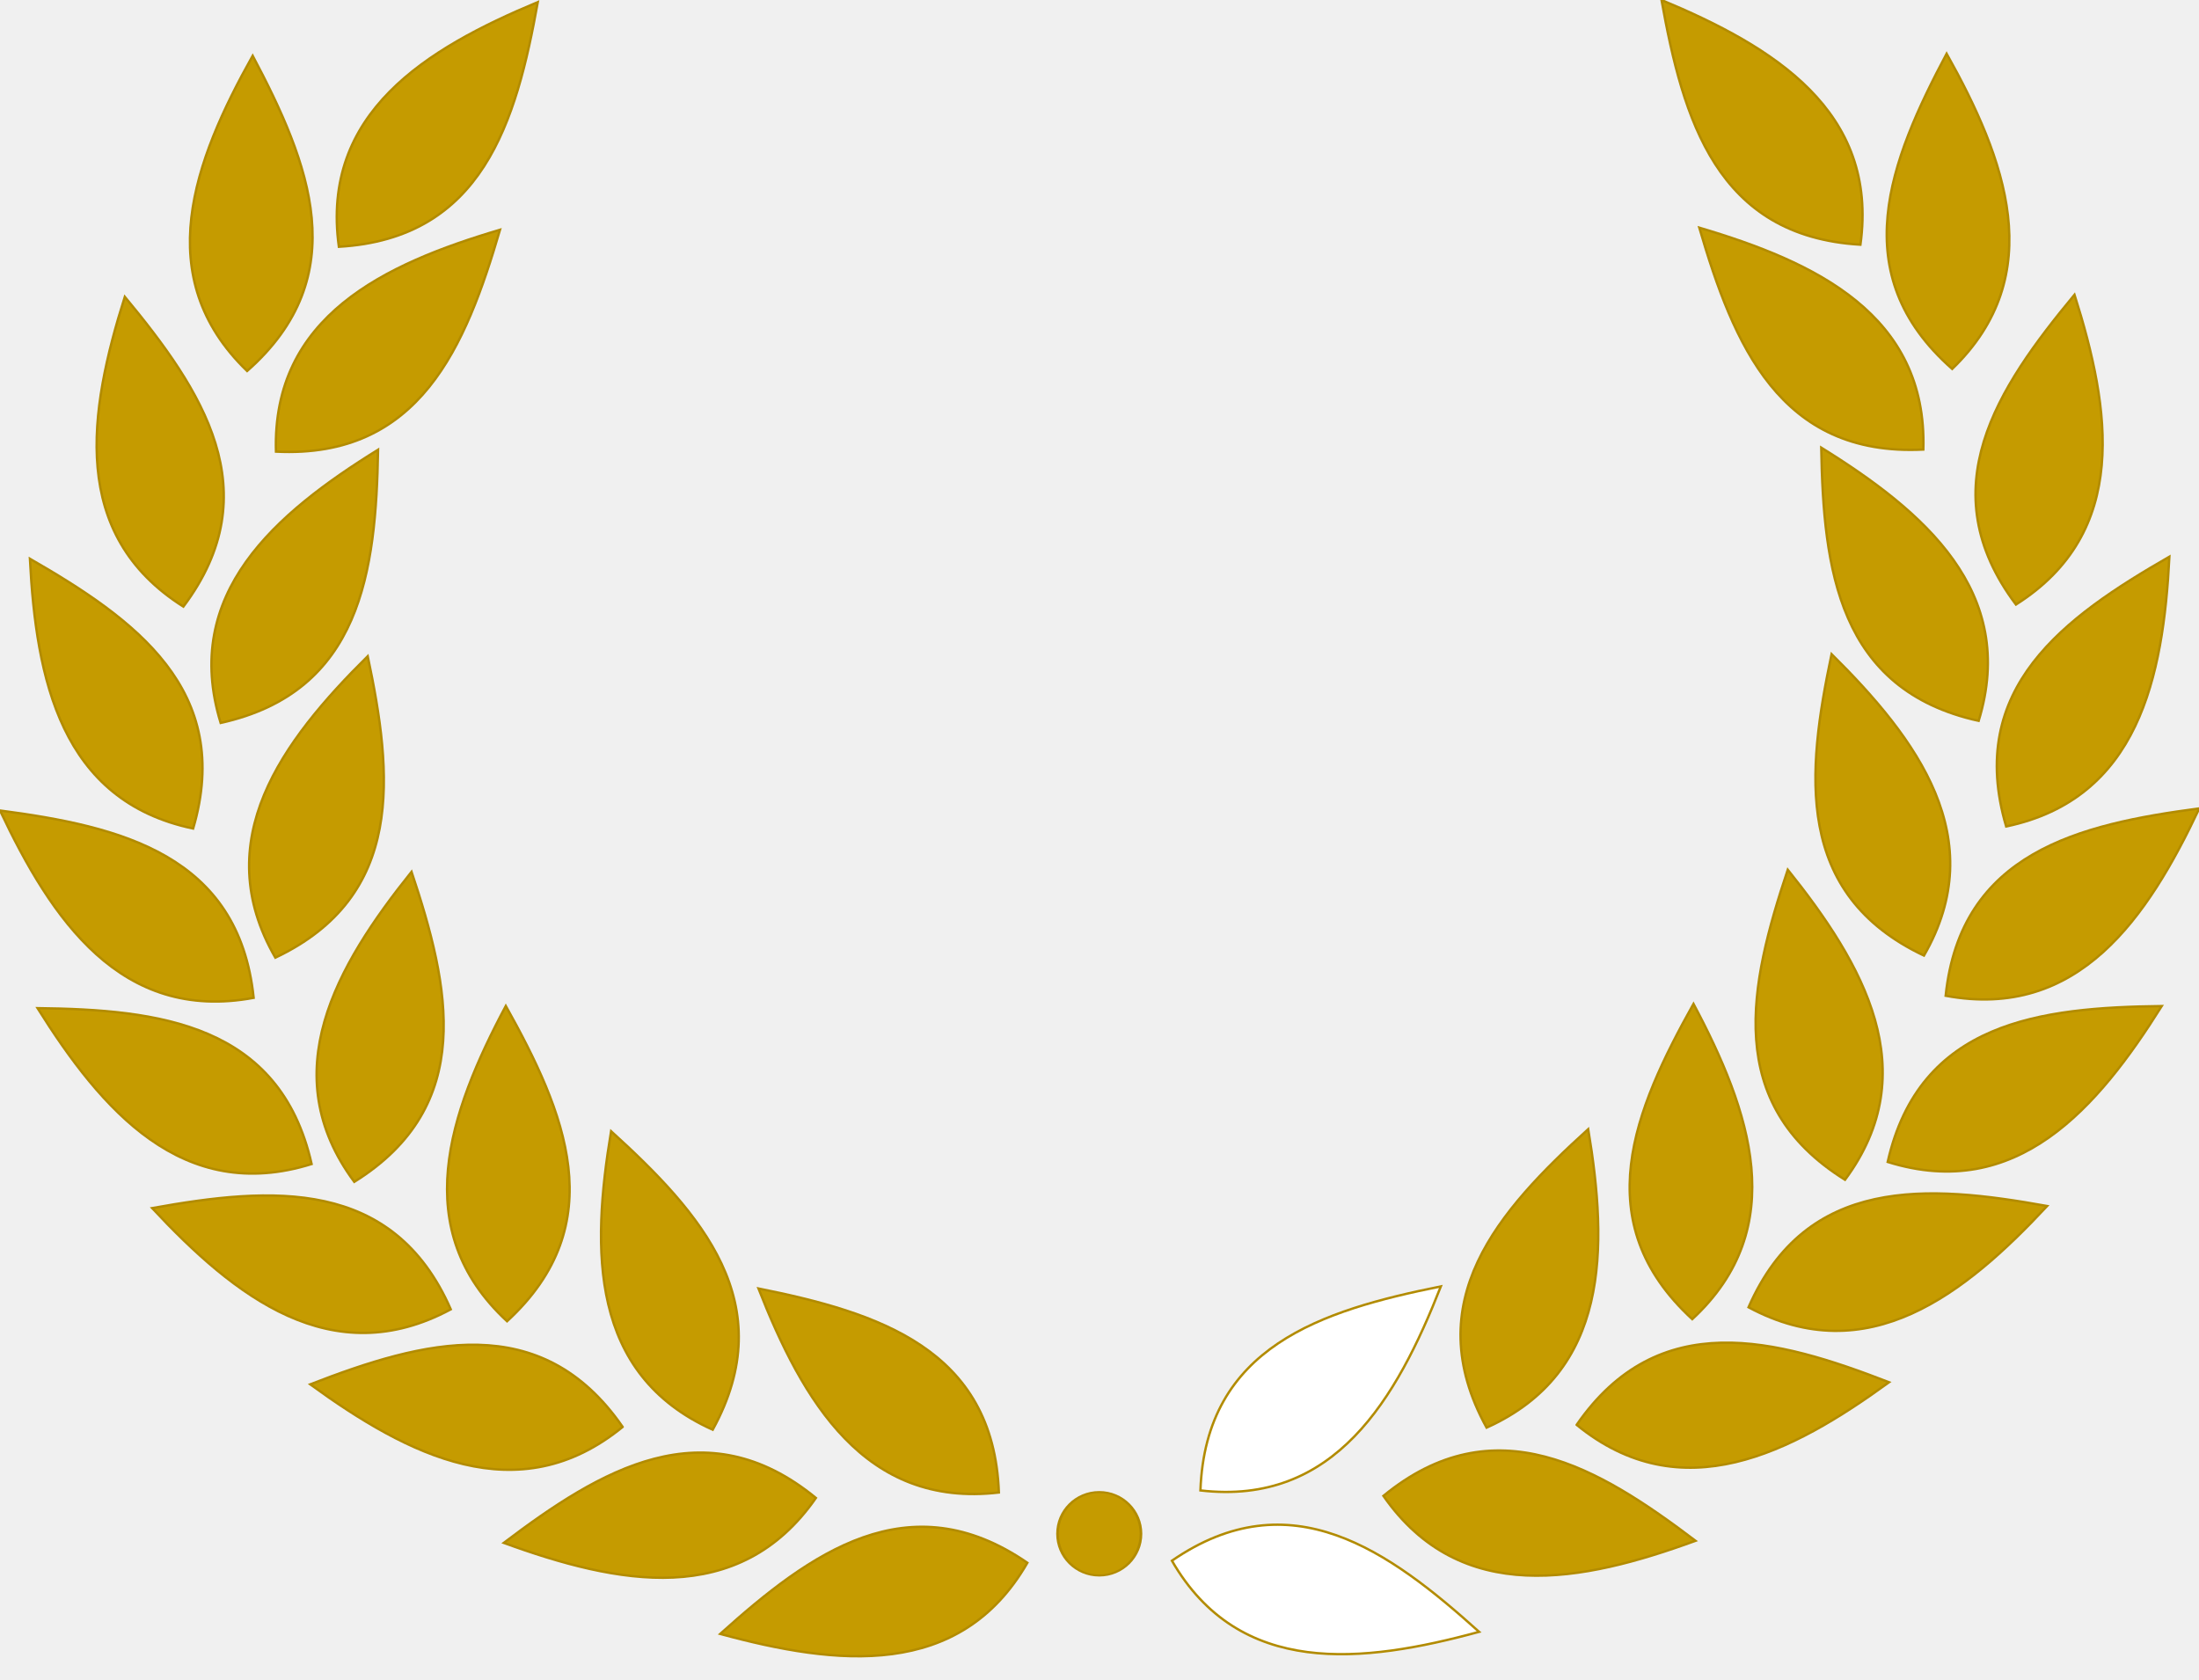
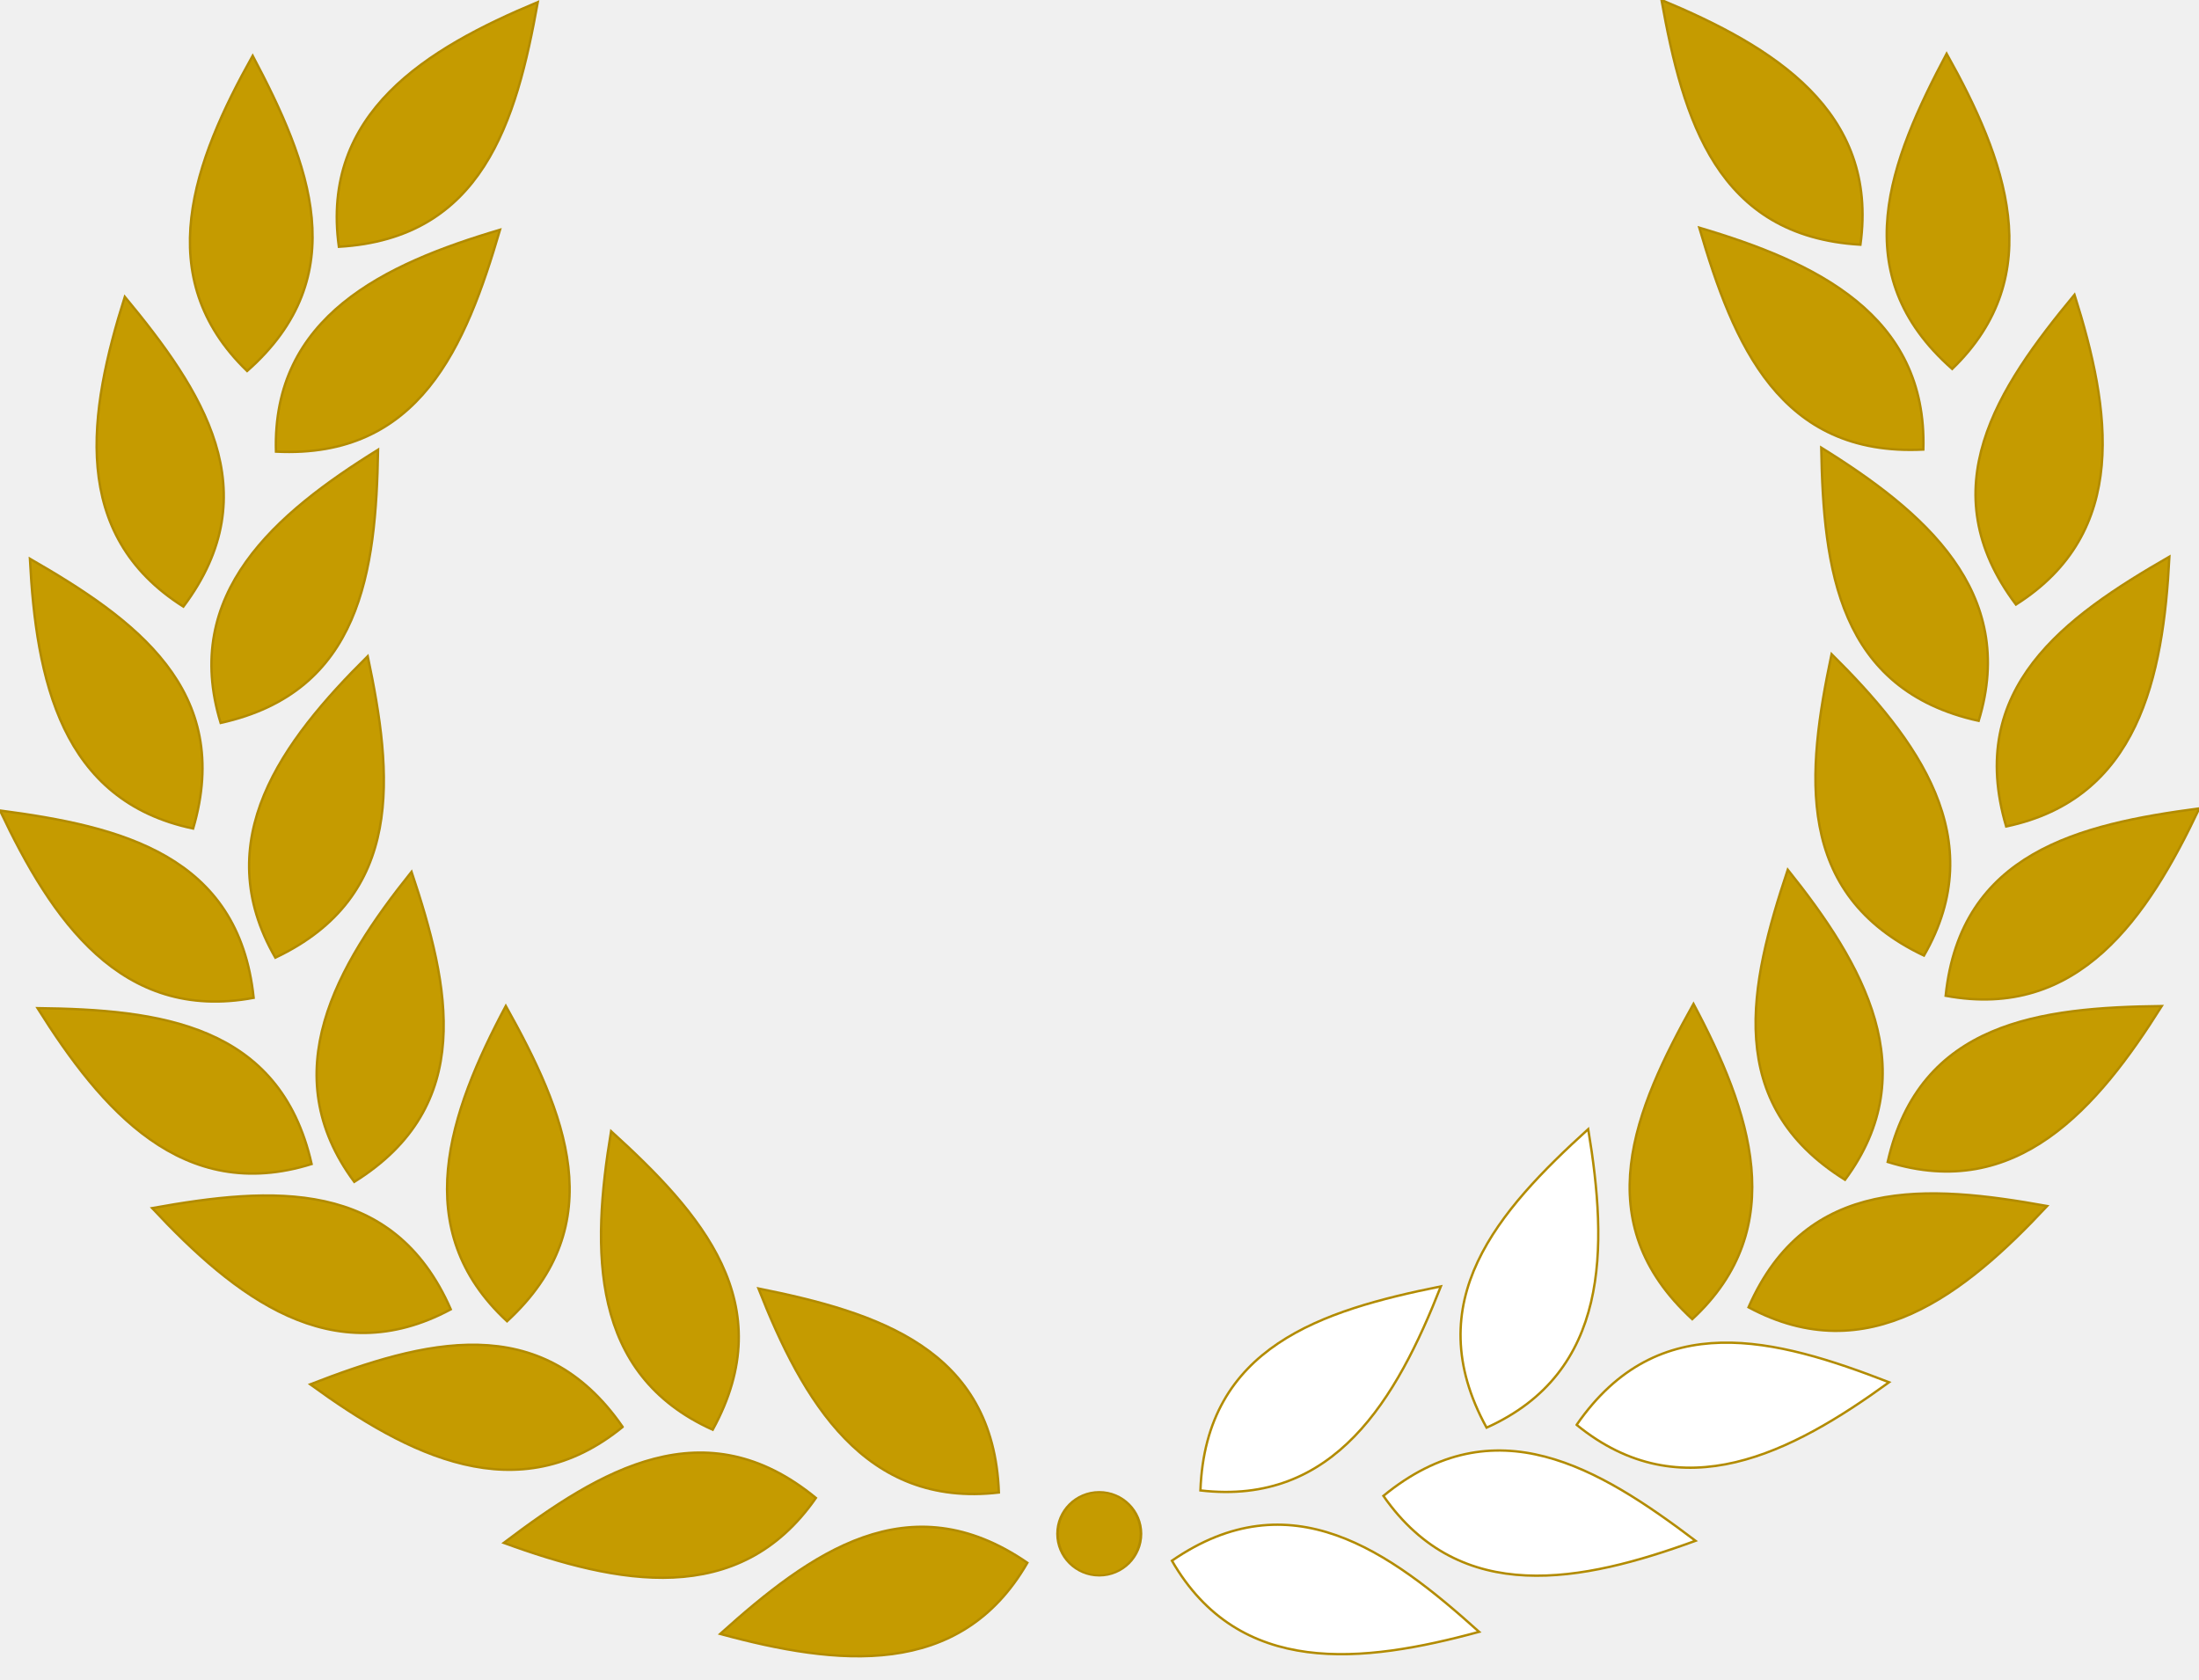
<svg xmlns="http://www.w3.org/2000/svg" width="932" height="712">
  <g label="Warstwa 1" id="imagebot_2">
    <g transform="translate(-3.536 -5.32843) matrix(1 0 0 1 91.881 -228.75)" label="Warstwa 1" fill="#000000" id="imagebot_3">
      <g fill="#000000" transform="matrix(-1 0 0 1 755.44 -.88158)" id="imagebot_23">
        <path fill-rule="evenodd" stroke="#b28b00" stroke-width="1px" fill="#fff" d="M347.09,896.45C296.828,861.839 255.099,892.23 216.89,926.597C266.221,939.999 318.46,946.078 347.09,896.45z" id="imagebot_40" />
        <path fill-rule="evenodd" stroke="#b28b00" stroke-width="1px" fill="#fff" d="M335.01,866.66C332.78,805.674 283.489,790.333 233.11,780.186C251.801,827.765 278.105,873.309 335.01,866.66z" id="imagebot_39" />
-         <path fill-rule="evenodd" stroke="#b28b00" stroke-width="1px" fill="#c59b00" d="M257.46,868.97C210.302,830.235 166.155,856.991 125.17,888.006C173.192,905.529 224.732,916.001 257.46,868.97z" id="imagebot_38" />
-         <path fill-rule="evenodd" stroke="#b28b00" stroke-width="1px" fill="#c59b00" d="M213.73,840.05C243.116,786.565 208.687,748.1 170.654,713.53C162.276,763.958 161.476,816.55 213.73,840.05z" id="imagebot_37" />
-         <path fill-rule="evenodd" stroke="#b28b00" stroke-width="1px" fill="#c59b00" d="M175.56,838.86C140.87,788.66 91.067,802.25 43.14,820.81C84.496,850.857 131.174,875.092 175.56,838.866L175.56,838.86z" id="imagebot_36" />
+         <path fill-rule="evenodd" stroke="#b28b00" stroke-width="1px" fill="#fff" d="M257.46,868.97C210.302,830.235 166.155,856.991 125.17,888.006C173.192,905.529 224.732,916.001 257.46,868.97z" id="imagebot_38" />
+         <path fill-rule="evenodd" stroke="#b28b00" stroke-width="1px" fill="#fff" d="M213.73,840.05C243.116,786.565 208.687,748.1 170.654,713.53C162.276,763.958 161.476,816.55 213.73,840.05z" id="imagebot_37" />
+         <path fill-rule="evenodd" stroke="#b28b00" stroke-width="1px" fill="#fff" d="M175.56,838.86C140.87,788.66 91.067,802.25 43.14,820.81C84.496,850.857 131.174,875.092 175.56,838.866L175.56,838.86z" id="imagebot_36" />
        <path fill-rule="evenodd" stroke="#b28b00" stroke-width="1px" fill="#c59b00" d="M126.56,794.08C171.454,752.743 151.072,705.314 126.032,660.43C102.026,705.561 84.515,755.155 126.56,794.08z" id="imagebot_35" />
        <path fill-rule="evenodd" stroke="#b28b00" stroke-width="1px" fill="#c59b00" d="M102.71,789.03C78.197,733.143 26.72,737.014 -23.86,746.117C11.026,783.481 52.242,816.152 102.71,789.03z" id="imagebot_34" />
        <path fill-rule="evenodd" stroke="#b28b00" stroke-width="1px" fill="#c59b00" d="M61.808,735C113.59,702.7 102.36,652.32 86.078,603.57C54.118,643.47 27.712,688.95 61.808,735z" id="imagebot_33" />
        <path fill-rule="evenodd" stroke="#b28b00" stroke-width="1px" fill="#c59b00" d="M43.732,727.44C30.23,667.926 -21.05,661.992 -72.438,661.365C-45.247,704.652 -10.953,744.528 43.732,727.44z" id="imagebot_32" />
        <path fill-rule="evenodd" stroke="#b28b00" stroke-width="1px" fill="#c59b00" d="M28.354,639.98C83.493,613.83 78.104,562.49 67.512,512.2C31.194,548.17 -0.246,590.33 28.354,639.98z" id="imagebot_31" />
        <path fill-rule="evenodd" stroke="#b28b00" stroke-width="1px" fill="#c59b00" d="M19.165,657C12.826,596.303 -37.388,584.323 -88.345,577.597C-66.486,623.807 -37.17,667.472 19.165,657z" id="imagebot_30" />
        <path fill-rule="evenodd" stroke="#b28b00" stroke-width="1px" fill="#c59b00" d="M5.175,540.49C64.764,527.32 70.983,476.07 71.896,424.68C28.458,451.63 -11.608,485.7 5.175,540.49z" id="imagebot_29" />
        <path fill-rule="evenodd" stroke="#b28b00" stroke-width="1px" fill="#c59b00" d="M-6.486,585.25C10.759,526.71 -31.112,496.52 -75.669,470.9C-73.048,521.952 -62.562,573.49 -6.486,585.25z" id="imagebot_28" />
        <path fill-rule="evenodd" stroke="#b28b00" stroke-width="1px" fill="#c59b00" d="M28.616,425.5C89.567,428.552 109.113,380.773 123.579,331.456C74.562,345.963 26.914,368.229 28.616,425.5z" id="imagebot_27" />
        <path fill-rule="evenodd" stroke="#b28b00" stroke-width="1px" fill="#c59b00" d="M-10.627,491.19C26.002,442.378 -2.665,399.447 -35.448,359.87C-50.847,408.614 -59.048,460.56 -10.627,491.19z" id="imagebot_26" />
        <path fill-rule="evenodd" stroke="#b28b00" stroke-width="1px" fill="#c59b00" d="M55.278,338.67C116.2,335.15 130.5,285.55 139.59,234.96C92.411,254.65 47.431,281.91 55.278,338.67z" id="imagebot_25" />
        <path fill-rule="evenodd" stroke="#b28b00" stroke-width="1px" fill="#c59b00" d="M16.39,391.33C62.167,350.98 42.814,303.12 18.751,257.7C-6.225,302.31 -24.804,351.51 16.39,391.33z" id="imagebot_24" />
      </g>
      <g fill="#000000" id="imagebot_5">
        <path fill-rule="evenodd" stroke="#b28b00" stroke-width="1px" fill="#c59b00" d="M347.09,896.45C296.828,861.839 255.099,892.23 216.89,926.597C266.221,939.999 318.46,946.078 347.09,896.45z" id="imagebot_22" />
        <path fill-rule="evenodd" stroke="#b28b00" stroke-width="1px" fill="#c59b00" d="M335.01,866.66C332.78,805.674 283.489,790.333 233.11,780.186C251.801,827.765 278.105,873.309 335.01,866.66z" id="imagebot_21" />
        <path fill-rule="evenodd" stroke="#b28b00" stroke-width="1px" fill="#c59b00" d="M257.46,868.97C210.302,830.235 166.155,856.991 125.17,888.006C173.192,905.529 224.732,916.001 257.46,868.97z" id="imagebot_20" />
        <path fill-rule="evenodd" stroke="#b28b00" stroke-width="1px" fill="#c59b00" d="M213.73,840.05C243.116,786.565 208.687,748.1 170.654,713.53C162.276,763.958 161.476,816.55 213.73,840.05z" id="imagebot_19" />
        <path fill-rule="evenodd" stroke="#b28b00" stroke-width="1px" fill="#c59b00" d="M175.56,838.86C140.87,788.66 91.067,802.25 43.14,820.81C84.496,850.857 131.174,875.092 175.56,838.866L175.56,838.86z" id="imagebot_18" />
        <path fill-rule="evenodd" stroke="#b28b00" stroke-width="1px" fill="#c59b00" d="M126.56,794.08C171.454,752.743 151.072,705.314 126.032,660.43C102.026,705.561 84.515,755.155 126.56,794.08z" id="imagebot_17" />
        <path fill-rule="evenodd" stroke="#b28b00" stroke-width="1px" fill="#c59b00" d="M102.71,789.03C78.197,733.143 26.72,737.014 -23.86,746.117C11.026,783.481 52.242,816.152 102.71,789.03z" id="imagebot_16" />
        <path fill-rule="evenodd" stroke="#b28b00" stroke-width="1px" fill="#c59b00" d="M61.808,735C113.59,702.7 102.36,652.32 86.078,603.57C54.118,643.47 27.712,688.95 61.808,735z" id="imagebot_15" />
        <path fill-rule="evenodd" stroke="#b28b00" stroke-width="1px" fill="#c59b00" d="M43.732,727.44C30.23,667.926 -21.05,661.992 -72.438,661.365C-45.247,704.652 -10.953,744.528 43.732,727.44z" id="imagebot_14" />
        <path fill-rule="evenodd" stroke="#b28b00" stroke-width="1px" fill="#c59b00" d="M28.354,639.98C83.493,613.83 78.104,562.49 67.512,512.2C31.194,548.17 -0.246,590.33 28.354,639.98z" id="imagebot_13" />
        <path fill-rule="evenodd" stroke="#b28b00" stroke-width="1px" fill="#c59b00" d="M19.165,657C12.826,596.303 -37.388,584.323 -88.345,577.597C-66.486,623.807 -37.17,667.472 19.165,657z" id="imagebot_12" />
        <path fill-rule="evenodd" stroke="#b28b00" stroke-width="1px" fill="#c59b00" d="M5.175,540.49C64.764,527.32 70.983,476.07 71.896,424.68C28.458,451.63 -11.608,485.7 5.175,540.49z" id="imagebot_11" />
        <path fill-rule="evenodd" stroke="#b28b00" stroke-width="1px" fill="#c59b00" d="M-6.486,585.25C10.759,526.71 -31.112,496.52 -75.669,470.9C-73.048,521.952 -62.562,573.49 -6.486,585.25z" id="imagebot_10" />
        <path fill-rule="evenodd" stroke="#b28b00" stroke-width="1px" fill="#c59b00" d="M28.616,425.5C89.567,428.552 109.113,380.773 123.579,331.456C74.562,345.963 26.914,368.229 28.616,425.5z" id="imagebot_9" />
        <path fill-rule="evenodd" stroke="#b28b00" stroke-width="1px" fill="#c59b00" d="M-10.627,491.19C26.002,442.378 -2.665,399.447 -35.448,359.87C-50.847,408.614 -59.048,460.56 -10.627,491.19z" id="imagebot_8" />
        <path fill-rule="evenodd" stroke="#b28b00" stroke-width="1px" fill="#c59b00" d="M55.278,338.67C116.2,335.15 130.5,285.55 139.59,234.96C92.411,254.65 47.431,281.91 55.278,338.67z" id="imagebot_7" />
        <path fill-rule="evenodd" stroke="#b28b00" stroke-width="1px" fill="#c59b00" d="M16.39,391.33C62.167,350.98 42.814,303.12 18.751,257.7C-6.225,302.31 -24.804,351.51 16.39,391.33z" id="imagebot_6" />
      </g>
      <path stroke="#b28b00" stroke-linecap="round" stroke-width="0.849" fill="#c59b00" transform="matrix(1.3462 0 0 1.0294 -97.05 -48.372)" d="M365.68,905.89A13.132,17.173 0 1 1 339.416,905.89A13.132,17.173 0 1 1 365.68,905.89z" id="imagebot_4" />
    </g>
  </g>
</svg>
